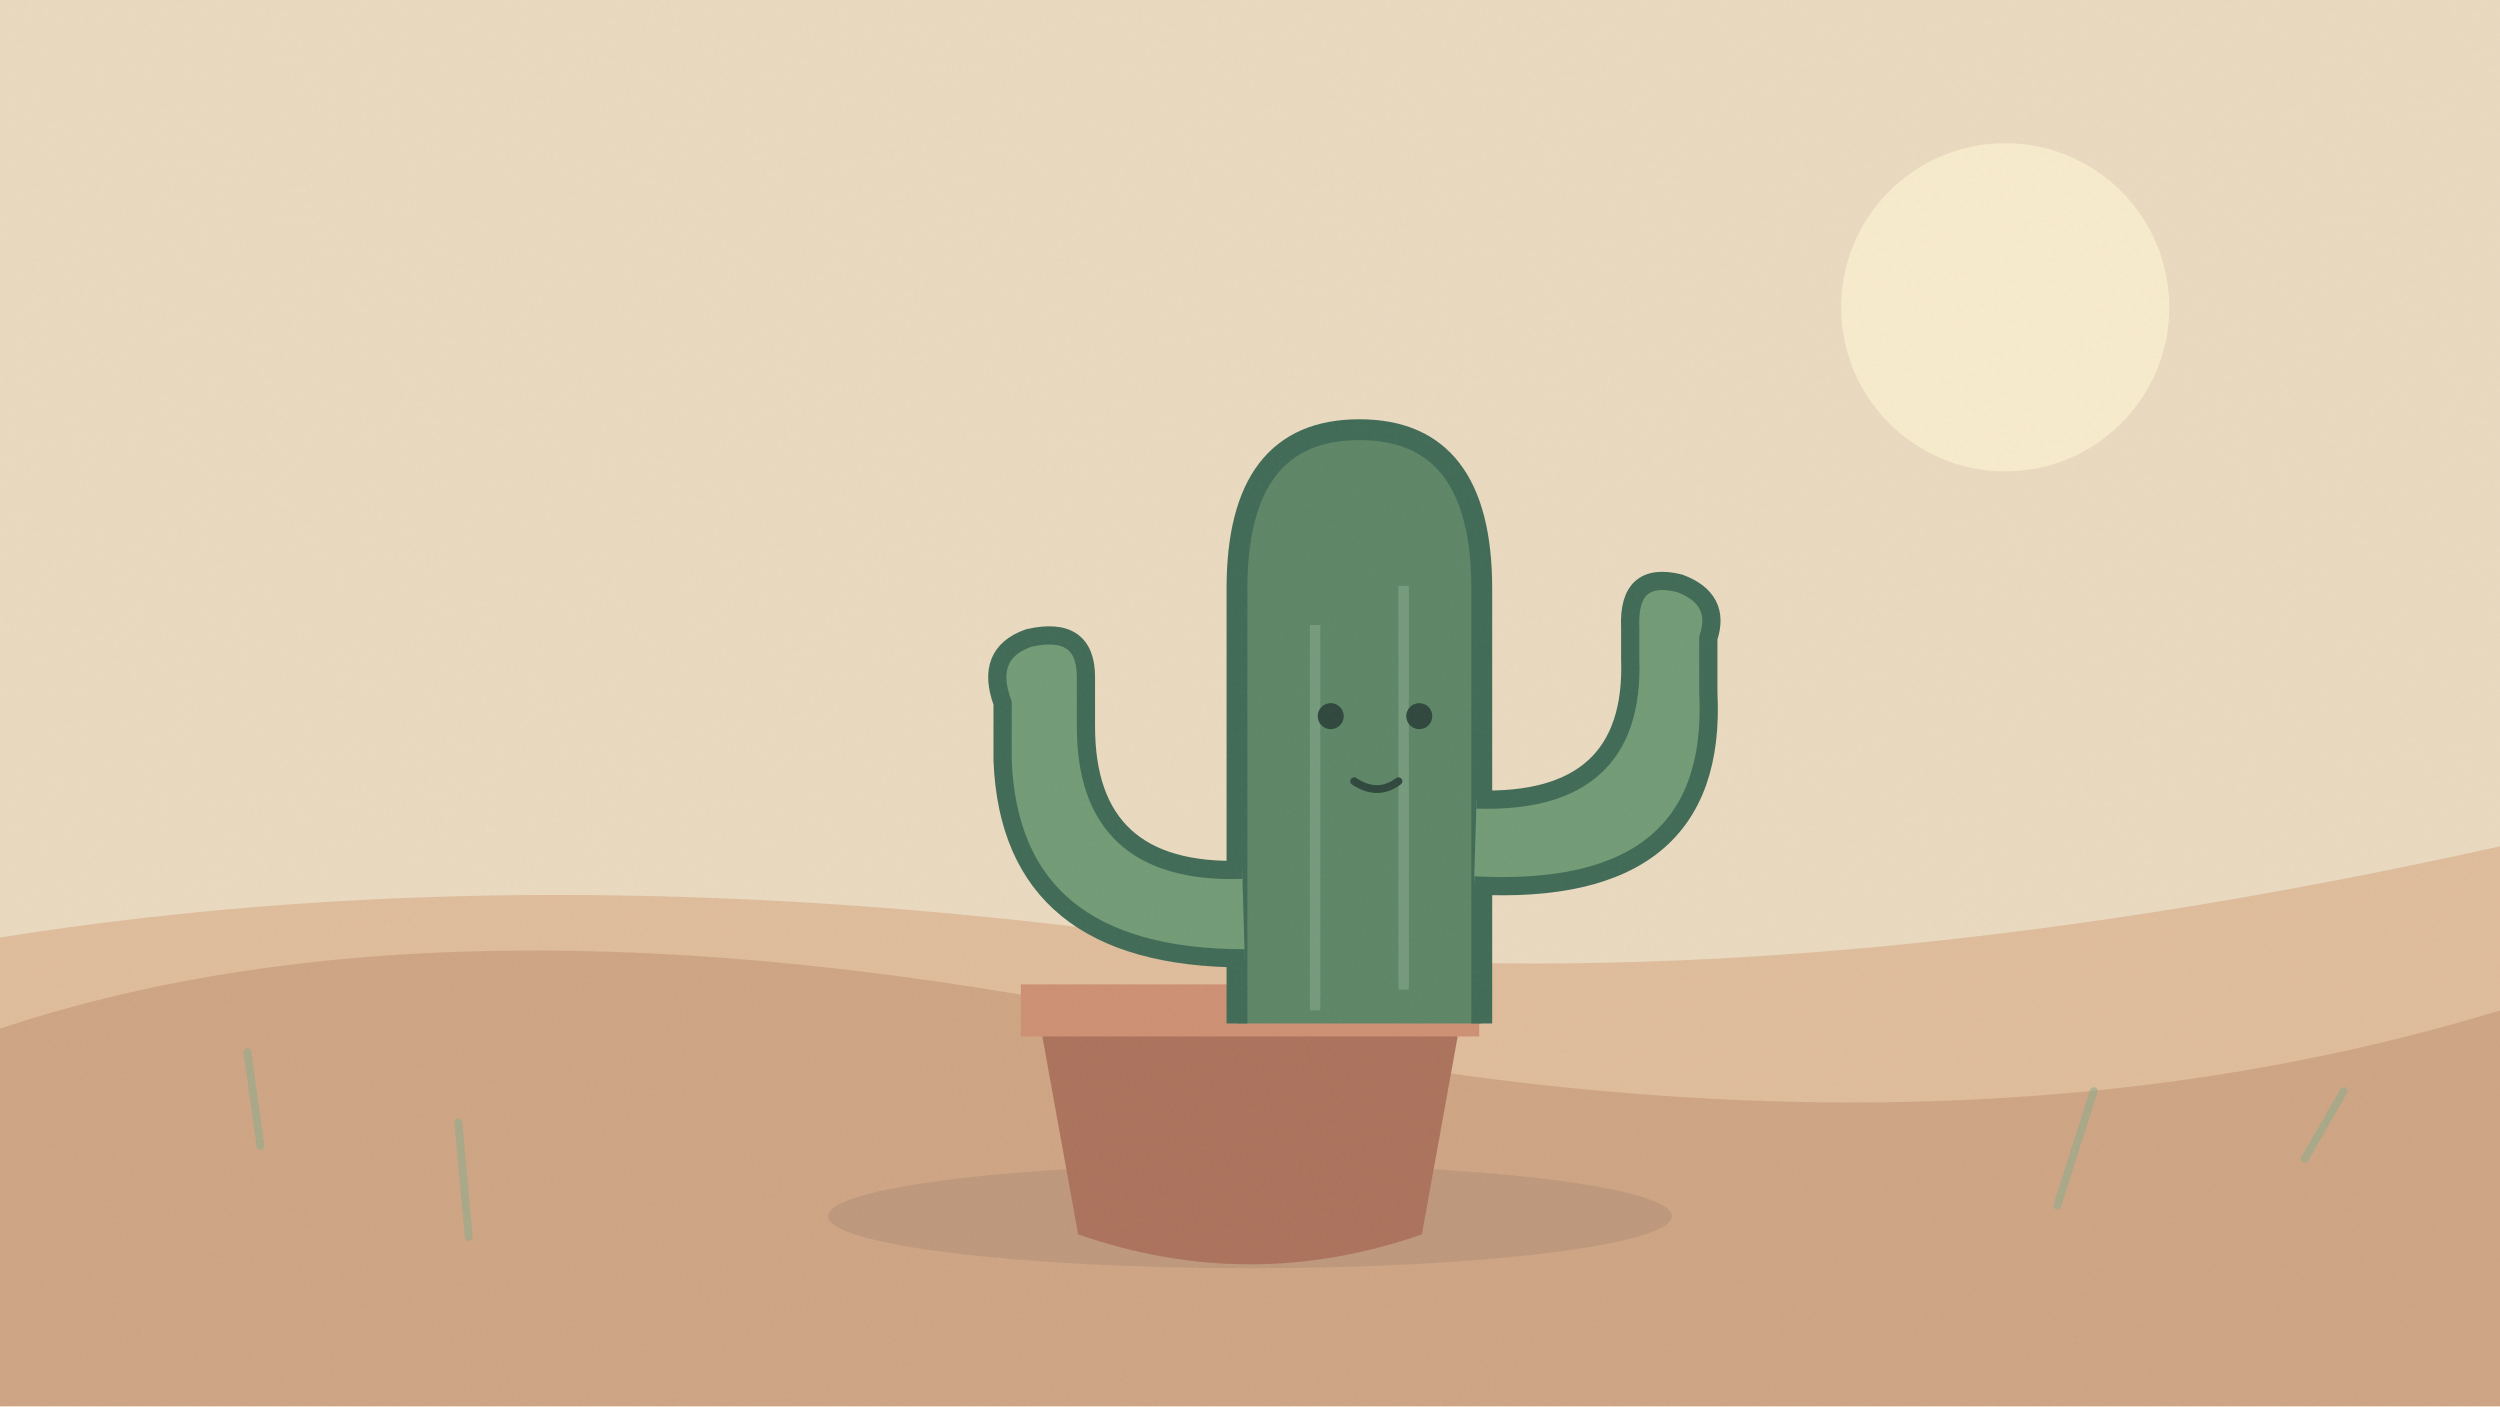
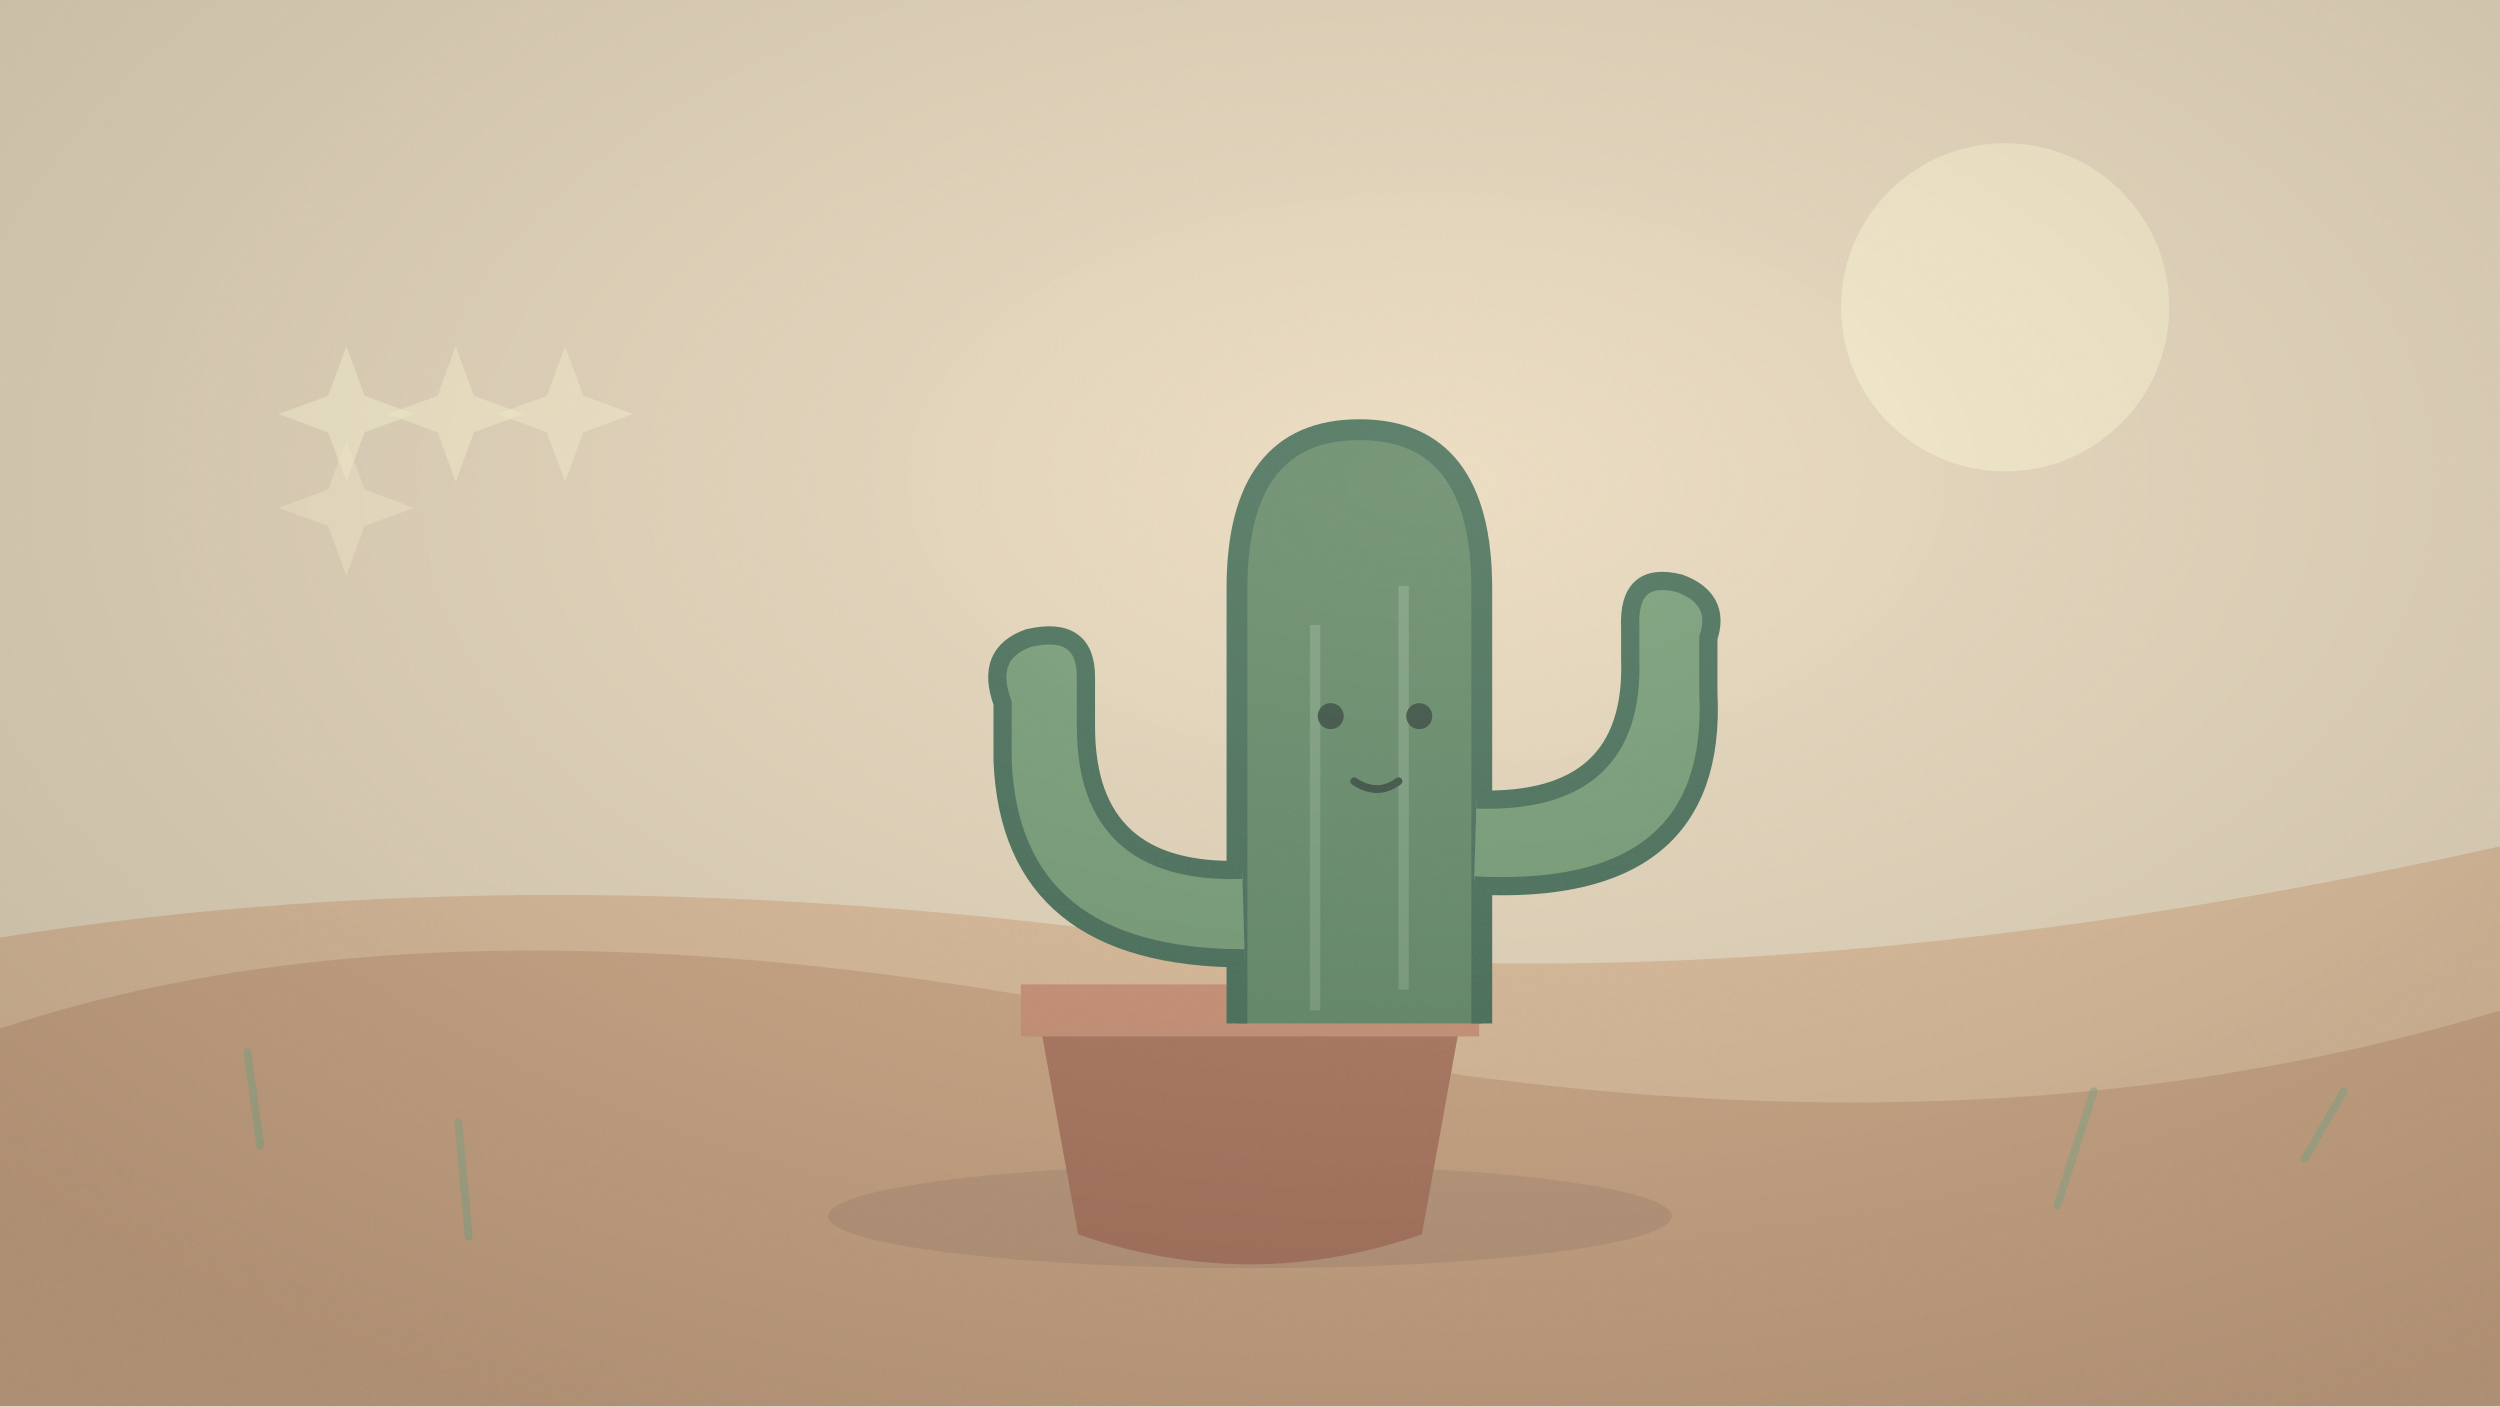
<svg xmlns="http://www.w3.org/2000/svg" viewBox="0 0 960 540" role="img" aria-label="First Light">
  <defs>
    <filter id="grain">
      <feTurbulence type="fractalNoise" baseFrequency=".65" numOctaves="2" seed="5" stitchTiles="stitch" />
      <feColorMatrix type="saturate" values="0" />
      <feComponentTransfer>
        <feFuncA type="linear" slope=".045" />
      </feComponentTransfer>
    </filter>
+     <radialGradient id="v19glow" cx="57%" cy="34%" r="75%">
+       <stop stop-color="#fff9dc" stop-opacity=".16" />
+       <stop offset="1" stop-color="#1a251d" stop-opacity=".17" />
+     </radialGradient>
  </defs>
  <rect width="960" height="540" fill="#e9d9bf" />
  <path d="M0 360 Q220 325 480 365 Q690 385 960 325 V540 H0Z" fill="#d6a47e" opacity=".55" />
  <path d="M0 395 Q180 335 460 395 T960 388V540H0Z" fill="#bd8e6d" opacity=".5" />
  <circle cx="770" cy="118" r="63" fill="#fff5d2" opacity=".65" />
  <ellipse cx="480" cy="467" rx="162" ry="20" fill="#554b47" opacity=".14" />
  <path d="M397 380H563L546 474Q480 497 414 474Z" fill="#ac735c" />
  <path d="M392 378H568V398H392Z" fill="#cd9074" />
  <path d="M100 440l-5 -36" stroke="#8aab8b" stroke-width="3" opacity=".55" stroke-linecap="round" />
  <path d="M180 475l-4 -44" stroke="#8aab8b" stroke-width="3" opacity=".55" stroke-linecap="round" />
  <path d="M790 463l14 -44" stroke="#8aab8b" stroke-width="3" opacity=".55" stroke-linecap="round" />
  <path d="M885 445l15 -26" stroke="#8aab8b" stroke-width="3" opacity=".55" stroke-linecap="round" />
  <path d="M475 393V226Q475 165 522 165Q569 165 569 226V393" fill="#5e8667" stroke="#416b57" stroke-width="8" />
  <path d="M477 334Q417 336 417 279V260Q417 240 395 245Q378 251 385 270V292Q388 368 478 368" fill="#729b76" stroke="#416b57" stroke-width="7" />
  <path d="M567 307Q628 309 626 253V241Q625 219 645 224Q661 230 656 245V266Q660 345 566 340" fill="#729b76" stroke="#416b57" stroke-width="7" />
  <path d="M505 240v148M539 225v155" stroke="#9fbaa0" opacity=".38" stroke-width="4" />
  <circle cx="511" cy="275" r="5" fill="#30483e" />
  <circle cx="545" cy="275" r="5" fill="#30483e" />
  <path d="M520 300q9 6 17 0" stroke="#30483e" stroke-width="3" fill="none" stroke-linecap="round" />
  <rect width="960" height="540" filter="url(#grain)" opacity=".6" />
+   <path d="M133 133l7 19 19 7-19 7-7 19-7-19-19-7 19-7Z" fill="#fff6d5" opacity="0.65" />
+   <path d="M175 133l7 19 19 7-19 7-7 19-7-19-19-7 19-7Z" fill="#fff6d5" opacity="0.58" />
+   <path d="M217 133l7 19 19 7-19 7-7 19-7-19-19-7 19-7Z" fill="#fff6d5" opacity="0.52" />
+   <path d="M133 169l7 19 19 7-19 7-7 19-7-19-19-7 19-7Z" fill="#fff6d5" opacity="0.46" />
+   <rect width="960" height="540" fill="url(#v19glow)" pointer-events="none" />
</svg>
